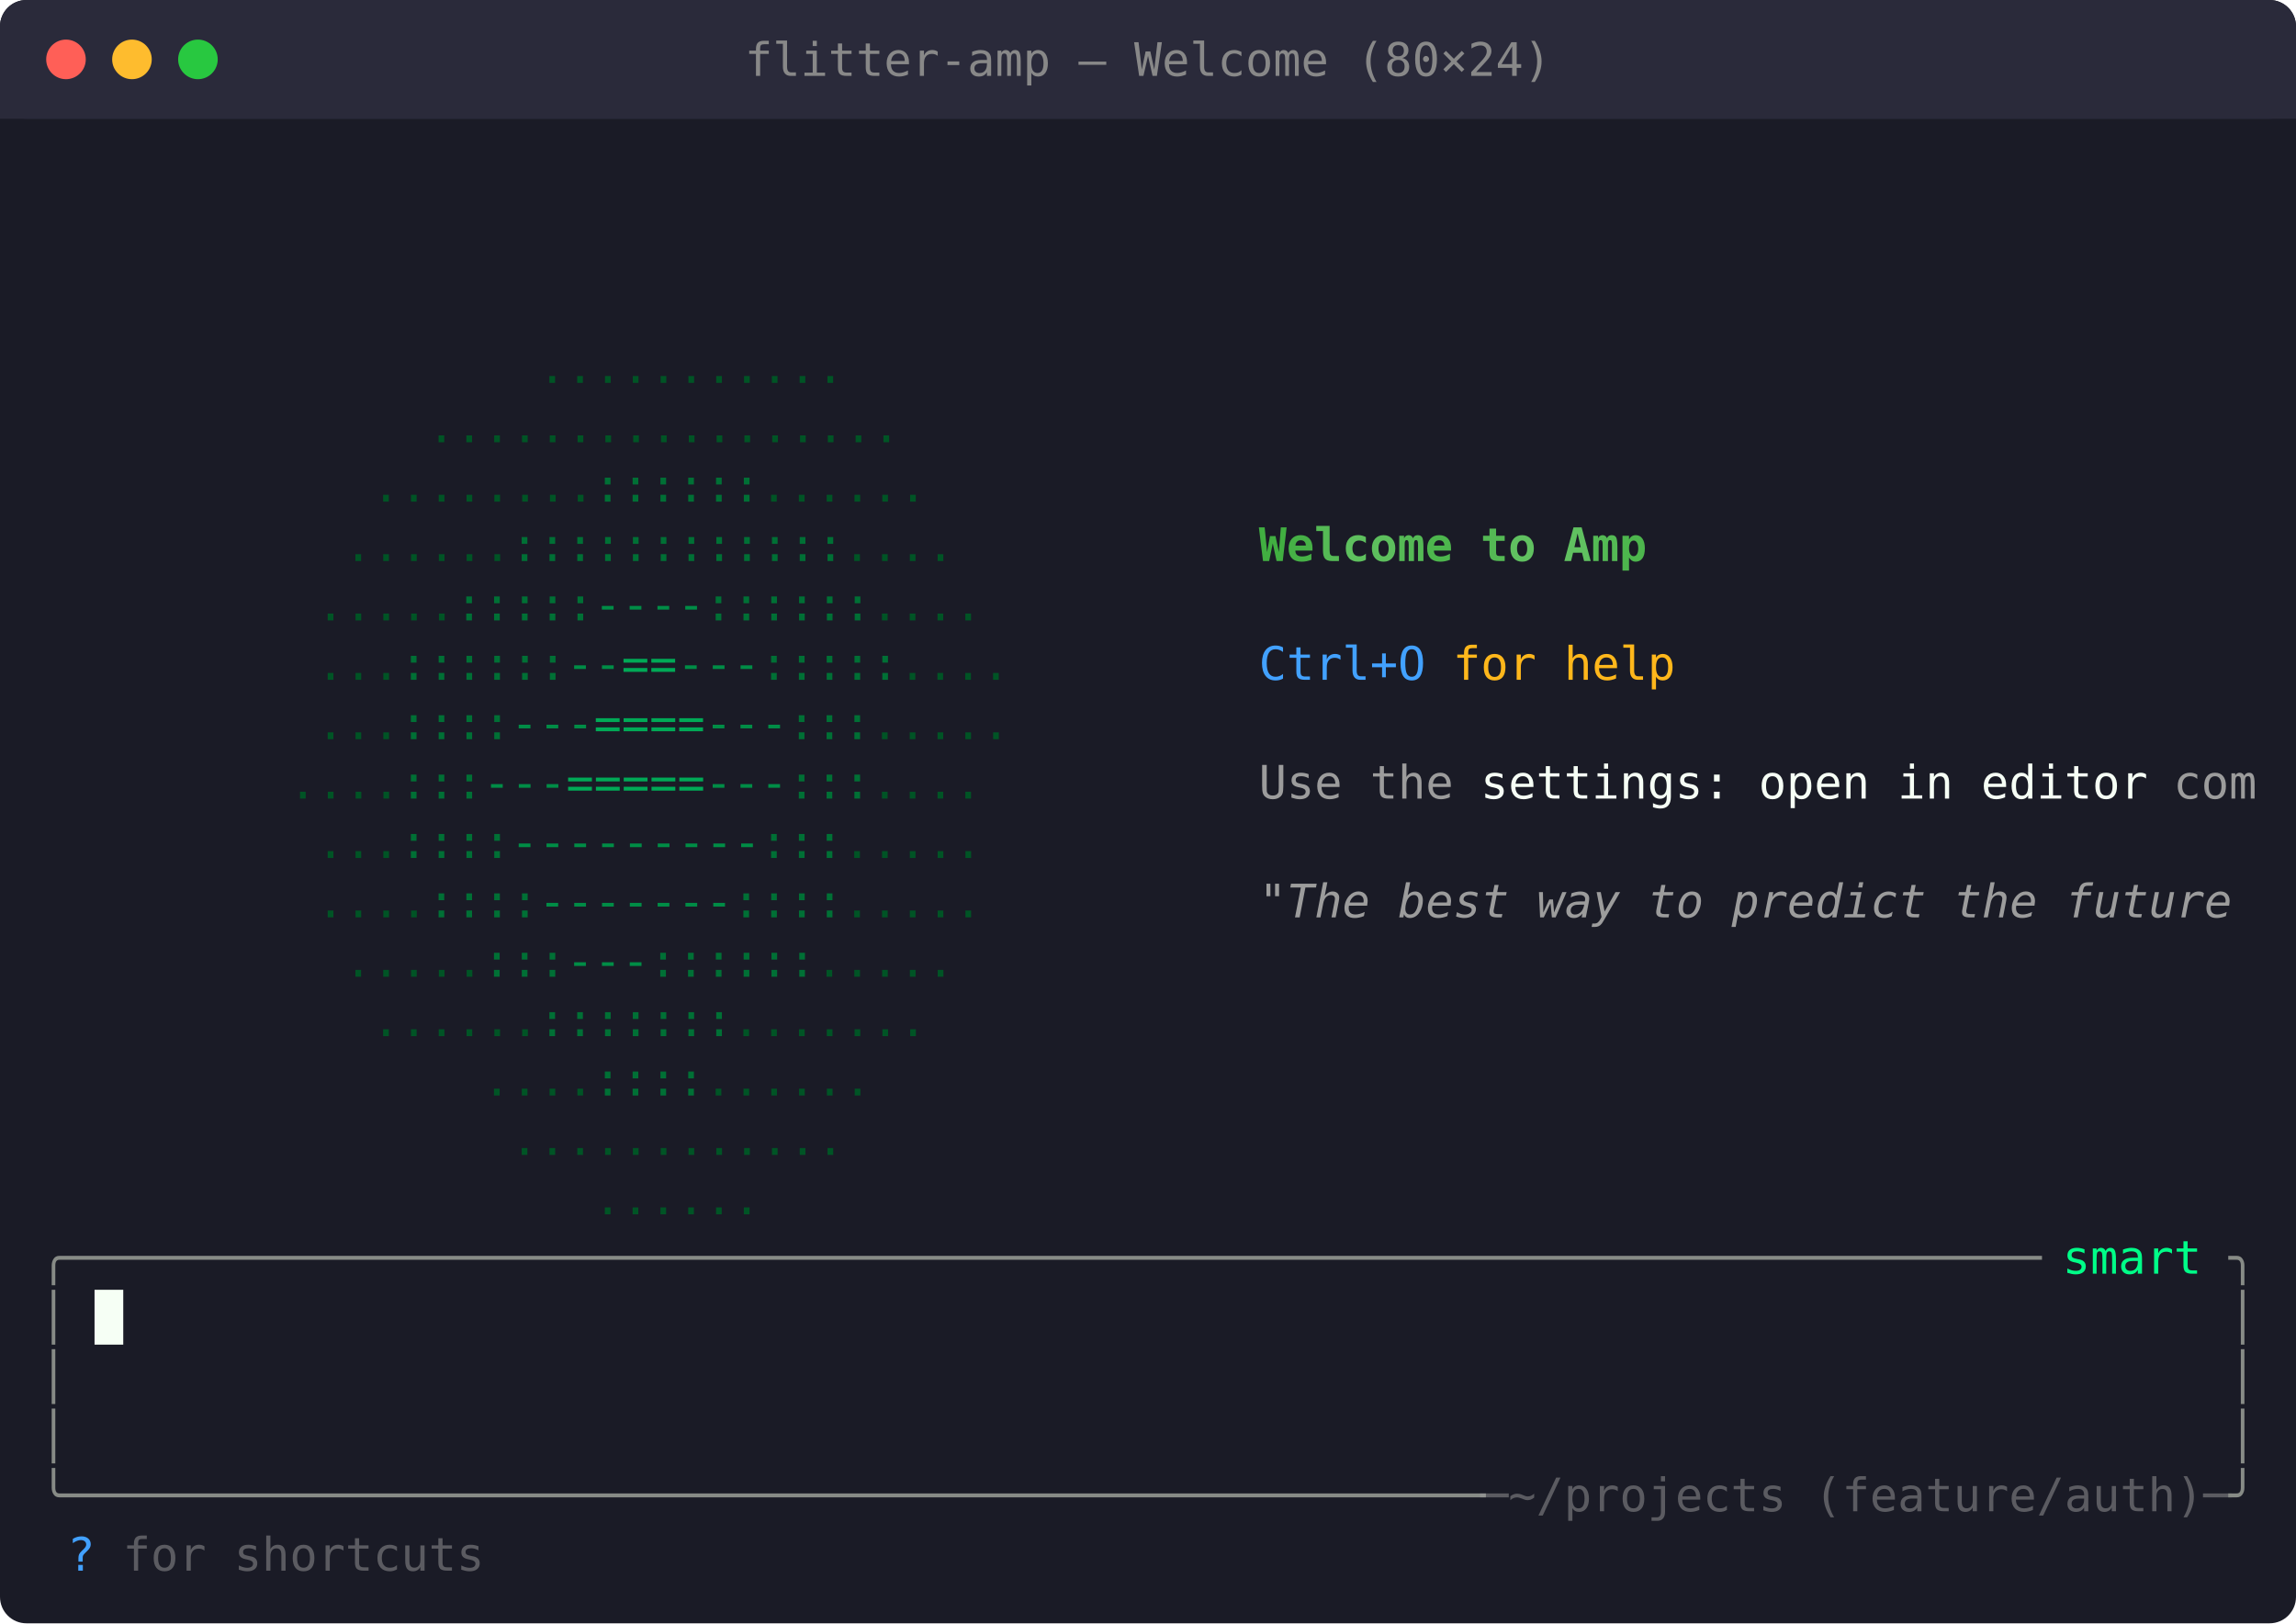
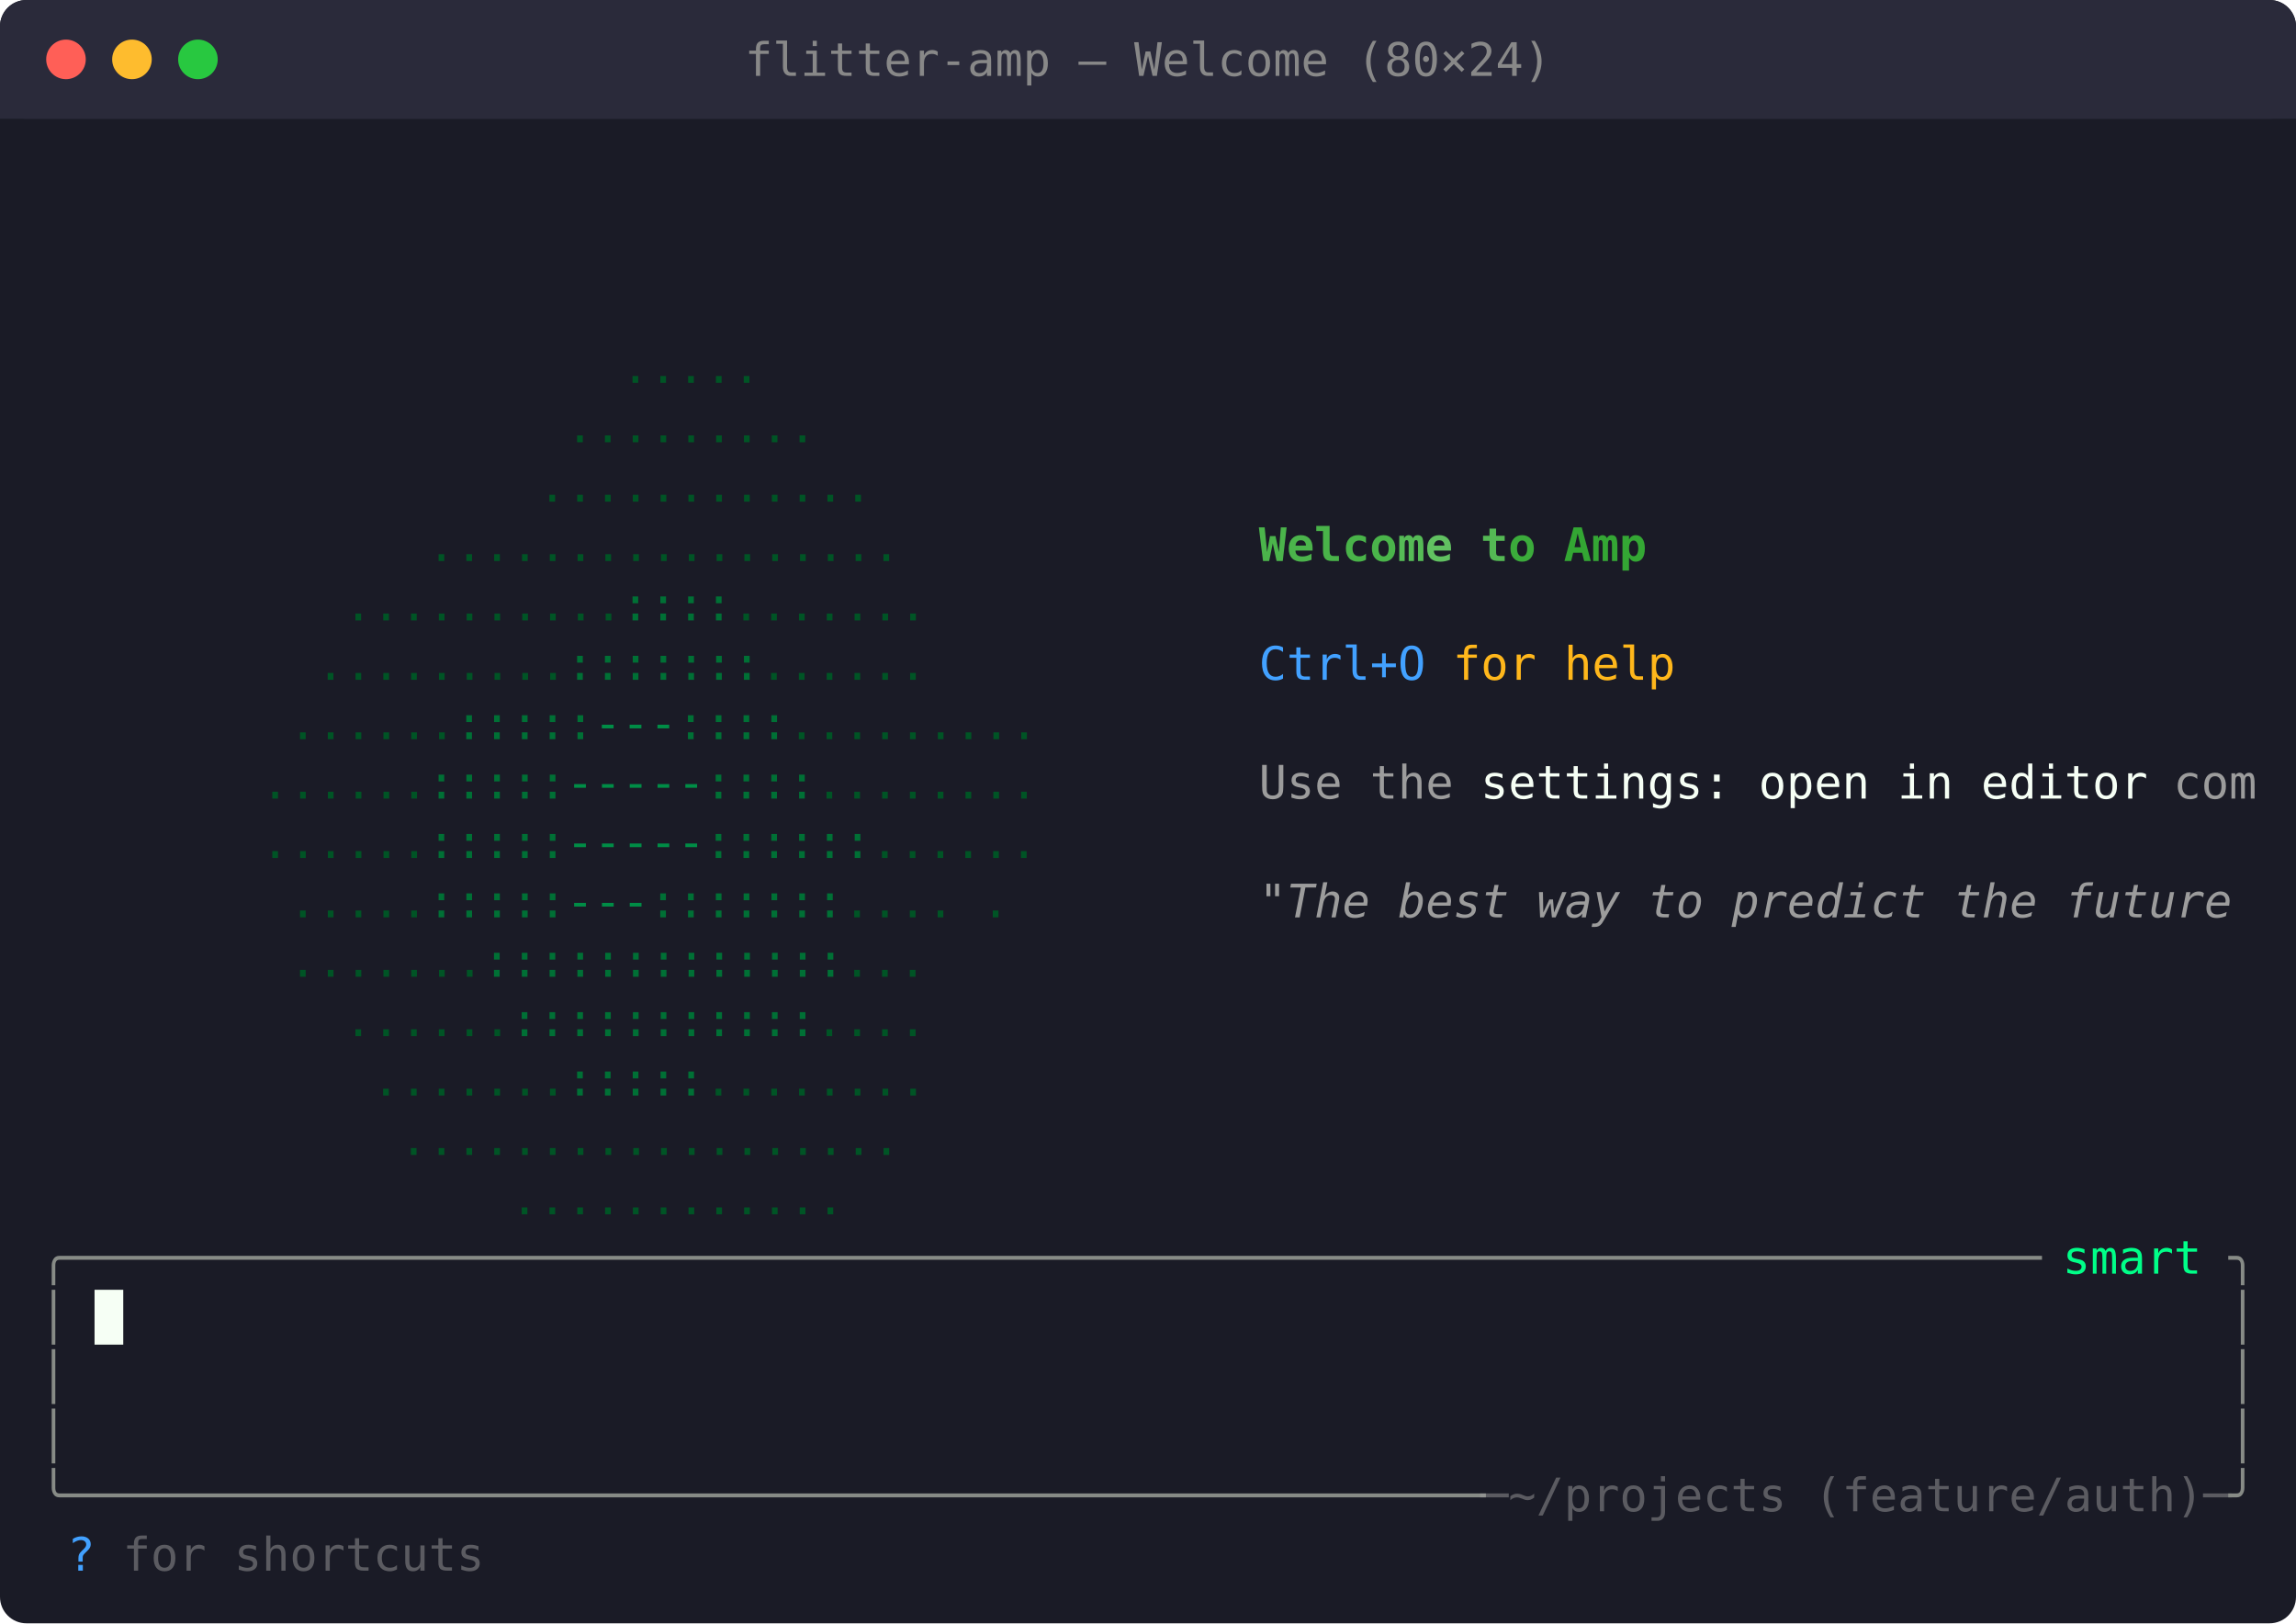
<svg xmlns="http://www.w3.org/2000/svg" viewBox="0 0 696 492" width="696" height="492">
  <defs>
    <style>text { font-family: JetBrains Mono, Menlo, Consolas, monospace; font-size: 14px; }</style>
  </defs>
  <rect width="696" height="492" fill="#1a1b26" rx="8" ry="8" />
  <rect x="0" y="0" width="696" height="36" fill="#2a2a3a" rx="8" ry="8" />
  <rect x="0" y="18" width="696" height="18" fill="#2a2a3a" />
  <circle cx="20" cy="18" r="6" fill="#ff5f57" />
  <circle cx="40" cy="18" r="6" fill="#febc2e" />
  <circle cx="60" cy="18" r="6" fill="#28c840" />
  <text x="348" y="23" text-anchor="middle" font-family="JetBrains Mono, Menlo, Consolas, monospace" font-size="12" fill="#888">flitter-amp — Welcome (80×24)</text>
-   <text x="163.2" y="116.04" style="fill:#005425" xml:space="preserve">...........</text>
-   <text x="129.6" y="134.04" style="fill:#005425" xml:space="preserve">.................</text>
-   <text x="112.8" y="152.04" style="fill:#005425" xml:space="preserve">........</text>
-   <text x="180" y="152.04" style="fill:#007035" xml:space="preserve">::::::</text>
-   <text x="230.4" y="152.04" style="fill:#005425" xml:space="preserve">......</text>
-   <text x="104.4" y="170.04" style="fill:#005425" xml:space="preserve">......</text>
-   <text x="154.8" y="170.04" style="fill:#007035" xml:space="preserve">::::::::::::</text>
-   <text x="255.6" y="170.04" style="fill:#005425" xml:space="preserve">....</text>
-   <text x="381.6" y="170.04" style="fill:#41ae41;font-weight:bold" xml:space="preserve">W</text>
-   <text x="390" y="170.04" style="fill:#46b146;font-weight:bold" xml:space="preserve">e</text>
-   <text x="398.4" y="170.04" style="fill:#55ba55;font-weight:bold" xml:space="preserve">l</text>
-   <text x="406.8" y="170.04" style="fill:#5ec05e;font-weight:bold" xml:space="preserve">c</text>
-   <text x="415.2" y="170.04" style="fill:#5dbf5d;font-weight:bold" xml:space="preserve">o</text>
-   <text x="423.6" y="170.04" style="fill:#55ba55;font-weight:bold" xml:space="preserve">m</text>
-   <text x="432" y="170.04" style="fill:#4db64d;font-weight:bold" xml:space="preserve">e</text>
+   <text x="188.4" y="116.04" style="fill:#005425" xml:space="preserve">.....</text>
+   <text x="171.6" y="134.04" style="fill:#005425" xml:space="preserve">.........</text>
+   <text x="163.2" y="152.04" style="fill:#005425" xml:space="preserve">............</text>
+   <text x="129.6" y="170.04" style="fill:#005425" xml:space="preserve">.................</text>
+   <text x="381.6" y="170.04" style="fill:#4bb44b;font-weight:bold" xml:space="preserve">We</text>
+   <text x="398.4" y="170.04" style="fill:#49b349;font-weight:bold" xml:space="preserve">lc</text>
+   <text x="415.2" y="170.04" style="fill:#4ab44a;font-weight:bold" xml:space="preserve">o</text>
+   <text x="423.6" y="170.04" style="fill:#56bb56;font-weight:bold" xml:space="preserve">m</text>
+   <text x="432" y="170.04" style="fill:#61c161;font-weight:bold" xml:space="preserve">e</text>
  <text x="448.8" y="170.04" style="fill:#54b954;font-weight:bold" xml:space="preserve">t</text>
-   <text x="457.2" y="170.04" style="fill:#60c160;font-weight:bold" xml:space="preserve">o</text>
-   <text x="474" y="170.04" style="fill:#60c160;font-weight:bold" xml:space="preserve">A</text>
-   <text x="482.4" y="170.04" style="fill:#54ba54;font-weight:bold" xml:space="preserve">m</text>
-   <text x="490.8" y="170.04" style="fill:#4db64d;font-weight:bold" xml:space="preserve">p</text>
-   <text x="96" y="188.04" style="fill:#005425" xml:space="preserve">.....</text>
-   <text x="138" y="188.04" style="fill:#007035" xml:space="preserve">:::::</text>
-   <text x="180" y="188.04" style="fill:#008d46" xml:space="preserve">----</text>
-   <text x="213.6" y="188.04" style="fill:#007035" xml:space="preserve">::::::</text>
-   <text x="264" y="188.04" style="fill:#005425" xml:space="preserve">....</text>
-   <text x="96" y="206.04" style="fill:#005425" xml:space="preserve">...</text>
-   <text x="121.2" y="206.04" style="fill:#007035" xml:space="preserve">::::::</text>
-   <text x="171.6" y="206.04" style="fill:#008d46" xml:space="preserve">--</text>
-   <text x="188.4" y="206.04" style="fill:#00a956" xml:space="preserve">==</text>
-   <text x="205.2" y="206.04" style="fill:#008d46" xml:space="preserve">---</text>
-   <text x="230.4" y="206.04" style="fill:#007035" xml:space="preserve">:::::</text>
-   <text x="272.4" y="206.04" style="fill:#005425" xml:space="preserve">....</text>
+   <text x="457.2" y="170.04" style="fill:#3bab3b;font-weight:bold" xml:space="preserve">o</text>
+   <text x="465.6" y="170.04" style="fill:#33a633;font-weight:bold" xml:space="preserve"> A</text>
+   <text x="482.4" y="170.04" style="fill:#34a634;font-weight:bold" xml:space="preserve">m</text>
+   <text x="490.8" y="170.04" style="fill:#34a734;font-weight:bold" xml:space="preserve">p</text>
+   <text x="104.4" y="188.04" style="fill:#005425" xml:space="preserve">..........</text>
+   <text x="188.4" y="188.04" style="fill:#007035" xml:space="preserve">::::</text>
+   <text x="222" y="188.04" style="fill:#005425" xml:space="preserve">.......</text>
+   <text x="96" y="206.04" style="fill:#005425" xml:space="preserve">.........</text>
+   <text x="171.6" y="206.04" style="fill:#007035" xml:space="preserve">:::::::</text>
+   <text x="230.4" y="206.04" style="fill:#005425" xml:space="preserve">......</text>
  <text x="381.6" y="206.04" style="fill:#42a1ff" xml:space="preserve">Ctrl+O</text>
  <text x="432" y="206.04" style="fill:#ffb71b" xml:space="preserve"> for help</text>
-   <text x="96" y="224.04" style="fill:#005425" xml:space="preserve">...</text>
-   <text x="121.2" y="224.04" style="fill:#007035" xml:space="preserve">::::</text>
-   <text x="154.8" y="224.04" style="fill:#008d46" xml:space="preserve">---</text>
-   <text x="180" y="224.04" style="fill:#00a956" xml:space="preserve">====</text>
-   <text x="213.6" y="224.04" style="fill:#008d46" xml:space="preserve">---</text>
-   <text x="238.8" y="224.04" style="fill:#007035" xml:space="preserve">:::</text>
-   <text x="264" y="224.04" style="fill:#005425" xml:space="preserve">.....</text>
-   <text x="87.6" y="242.04" style="fill:#005425" xml:space="preserve">....</text>
-   <text x="121.2" y="242.04" style="fill:#007035" xml:space="preserve">:::</text>
-   <text x="146.4" y="242.04" style="fill:#008d46" xml:space="preserve">---</text>
-   <text x="171.6" y="242.04" style="fill:#00a956" xml:space="preserve">=====</text>
-   <text x="213.6" y="242.04" style="fill:#008d46" xml:space="preserve">---</text>
-   <text x="238.8" y="242.04" style="fill:#007035" xml:space="preserve">:::</text>
-   <text x="264" y="242.04" style="fill:#005425" xml:space="preserve">....</text>
+   <text x="87.6" y="224.04" style="fill:#005425" xml:space="preserve">......</text>
+   <text x="138" y="224.04" style="fill:#007035" xml:space="preserve">:::::</text>
+   <text x="180" y="224.04" style="fill:#008d46" xml:space="preserve">---</text>
+   <text x="205.2" y="224.04" style="fill:#007035" xml:space="preserve">::::</text>
+   <text x="238.8" y="224.04" style="fill:#005425" xml:space="preserve">.........</text>
+   <text x="79.2" y="242.04" style="fill:#005425" xml:space="preserve">......</text>
+   <text x="129.6" y="242.04" style="fill:#007035" xml:space="preserve">:::::</text>
+   <text x="171.6" y="242.04" style="fill:#008d46" xml:space="preserve">-----</text>
+   <text x="213.6" y="242.04" style="fill:#007035" xml:space="preserve">::::</text>
+   <text x="247.2" y="242.04" style="fill:#005425" xml:space="preserve">........</text>
  <text x="381.6" y="242.04" style="fill:#9c9c9c" xml:space="preserve">Use the </text>
  <text x="448.8" y="242.04" style="fill:#f6fff5" xml:space="preserve">settings: open in editor</text>
  <text x="650.4" y="242.04" style="fill:#9c9c9c" xml:space="preserve"> com</text>
-   <text x="96" y="260.04" style="fill:#005425" xml:space="preserve">...</text>
-   <text x="121.2" y="260.04" style="fill:#007035" xml:space="preserve">::::</text>
-   <text x="154.8" y="260.04" style="fill:#008d46" xml:space="preserve">---------</text>
-   <text x="230.4" y="260.04" style="fill:#007035" xml:space="preserve">:::</text>
-   <text x="255.6" y="260.04" style="fill:#005425" xml:space="preserve">.....</text>
-   <text x="96" y="278.04" style="fill:#005425" xml:space="preserve">....</text>
-   <text x="129.6" y="278.04" style="fill:#007035" xml:space="preserve">::::</text>
-   <text x="163.2" y="278.04" style="fill:#008d46" xml:space="preserve">-------</text>
-   <text x="222" y="278.04" style="fill:#007035" xml:space="preserve">::::</text>
-   <text x="255.6" y="278.04" style="fill:#005425" xml:space="preserve">.....</text>
+   <text x="79.2" y="260.04" style="fill:#005425" xml:space="preserve">......</text>
+   <text x="129.6" y="260.04" style="fill:#007035" xml:space="preserve">:::::</text>
+   <text x="171.6" y="260.04" style="fill:#008d46" xml:space="preserve">-----</text>
+   <text x="213.6" y="260.04" style="fill:#007035" xml:space="preserve">::::::</text>
+   <text x="264" y="260.04" style="fill:#005425" xml:space="preserve">......</text>
+   <text x="87.6" y="278.04" style="fill:#005425" xml:space="preserve">.....</text>
+   <text x="129.6" y="278.04" style="fill:#007035" xml:space="preserve">:::::</text>
+   <text x="171.6" y="278.04" style="fill:#008d46" xml:space="preserve">---</text>
+   <text x="196.8" y="278.04" style="fill:#007035" xml:space="preserve">:::::::</text>
+   <text x="255.6" y="278.04" style="fill:#005425" xml:space="preserve">....</text>
+   <text x="297.6" y="278.04" style="fill:#005425" xml:space="preserve">.</text>
  <text x="381.6" y="278.04" style="fill:#9c9c9c;font-style:italic" xml:space="preserve">"The best way to predict the future </text>
-   <text x="104.4" y="296.04" style="fill:#005425" xml:space="preserve">.....</text>
-   <text x="146.4" y="296.04" style="fill:#007035" xml:space="preserve">:::</text>
-   <text x="171.6" y="296.04" style="fill:#008d46" xml:space="preserve">---</text>
-   <text x="196.8" y="296.04" style="fill:#007035" xml:space="preserve">::::::</text>
-   <text x="247.2" y="296.04" style="fill:#005425" xml:space="preserve">.....</text>
-   <text x="112.8" y="314.04" style="fill:#005425" xml:space="preserve">......</text>
-   <text x="163.2" y="314.04" style="fill:#007035" xml:space="preserve">:::::::</text>
-   <text x="222" y="314.04" style="fill:#005425" xml:space="preserve">.......</text>
-   <text x="146.4" y="332.04" style="fill:#005425" xml:space="preserve">....</text>
-   <text x="180" y="332.04" style="fill:#007035" xml:space="preserve">::::</text>
-   <text x="213.6" y="332.04" style="fill:#005425" xml:space="preserve">......</text>
-   <text x="154.8" y="350.04" style="fill:#005425" xml:space="preserve">............</text>
-   <text x="180" y="368.04" style="fill:#005425" xml:space="preserve">......</text>
+   <text x="87.6" y="296.04" style="fill:#005425" xml:space="preserve">.......</text>
+   <text x="146.4" y="296.04" style="fill:#007035" xml:space="preserve">:::::::::::::</text>
+   <text x="255.6" y="296.04" style="fill:#005425" xml:space="preserve">...</text>
+   <text x="104.4" y="314.04" style="fill:#005425" xml:space="preserve">......</text>
+   <text x="154.8" y="314.04" style="fill:#007035" xml:space="preserve">:::::::::::</text>
+   <text x="247.2" y="314.04" style="fill:#005425" xml:space="preserve">....</text>
+   <text x="112.8" y="332.04" style="fill:#005425" xml:space="preserve">.......</text>
+   <text x="171.6" y="332.04" style="fill:#007035" xml:space="preserve">:::::</text>
+   <text x="213.6" y="332.04" style="fill:#005425" xml:space="preserve">........</text>
+   <text x="121.2" y="350.04" style="fill:#005425" xml:space="preserve">..................</text>
+   <text x="154.8" y="368.04" style="fill:#005425" xml:space="preserve">............</text>
  <text x="12" y="386.04" style="fill:#878b86" xml:space="preserve">╭───────────────────────────────────────────────────────────────────────</text>
  <text x="616.8" y="386.04" style="fill:#00ff88" xml:space="preserve"> smart </text>
  <text x="675.6" y="386.04" style="fill:#878b86" xml:space="preserve">╮</text>
  <text x="12" y="404.04" style="fill:#878b86" xml:space="preserve">│</text>
  <text x="28.8" y="404.04" style="fill:#f6fff5" xml:space="preserve">█</text>
  <text x="675.6" y="404.04" style="fill:#878b86" xml:space="preserve">│</text>
  <text x="12" y="422.04" style="fill:#878b86" xml:space="preserve">│</text>
  <text x="675.6" y="422.04" style="fill:#878b86" xml:space="preserve">│</text>
  <text x="12" y="440.04" style="fill:#878b86" xml:space="preserve">│</text>
  <text x="675.6" y="440.04" style="fill:#878b86" xml:space="preserve">│</text>
  <text x="12" y="458.04" style="fill:#878b86" xml:space="preserve">╰───────────────────────────────────────────────────</text>
  <text x="448.8" y="458.04" style="fill:#9c9c9c;opacity:0.5" xml:space="preserve">─~/projects (feature/auth)─</text>
  <text x="675.6" y="458.04" style="fill:#878b86" xml:space="preserve">╯</text>
  <text x="20.4" y="476.04" style="fill:#42a1ff" xml:space="preserve">?</text>
  <text x="28.8" y="476.04" style="fill:#9c9c9c;opacity:0.5" xml:space="preserve"> for shortcuts</text>
</svg>
